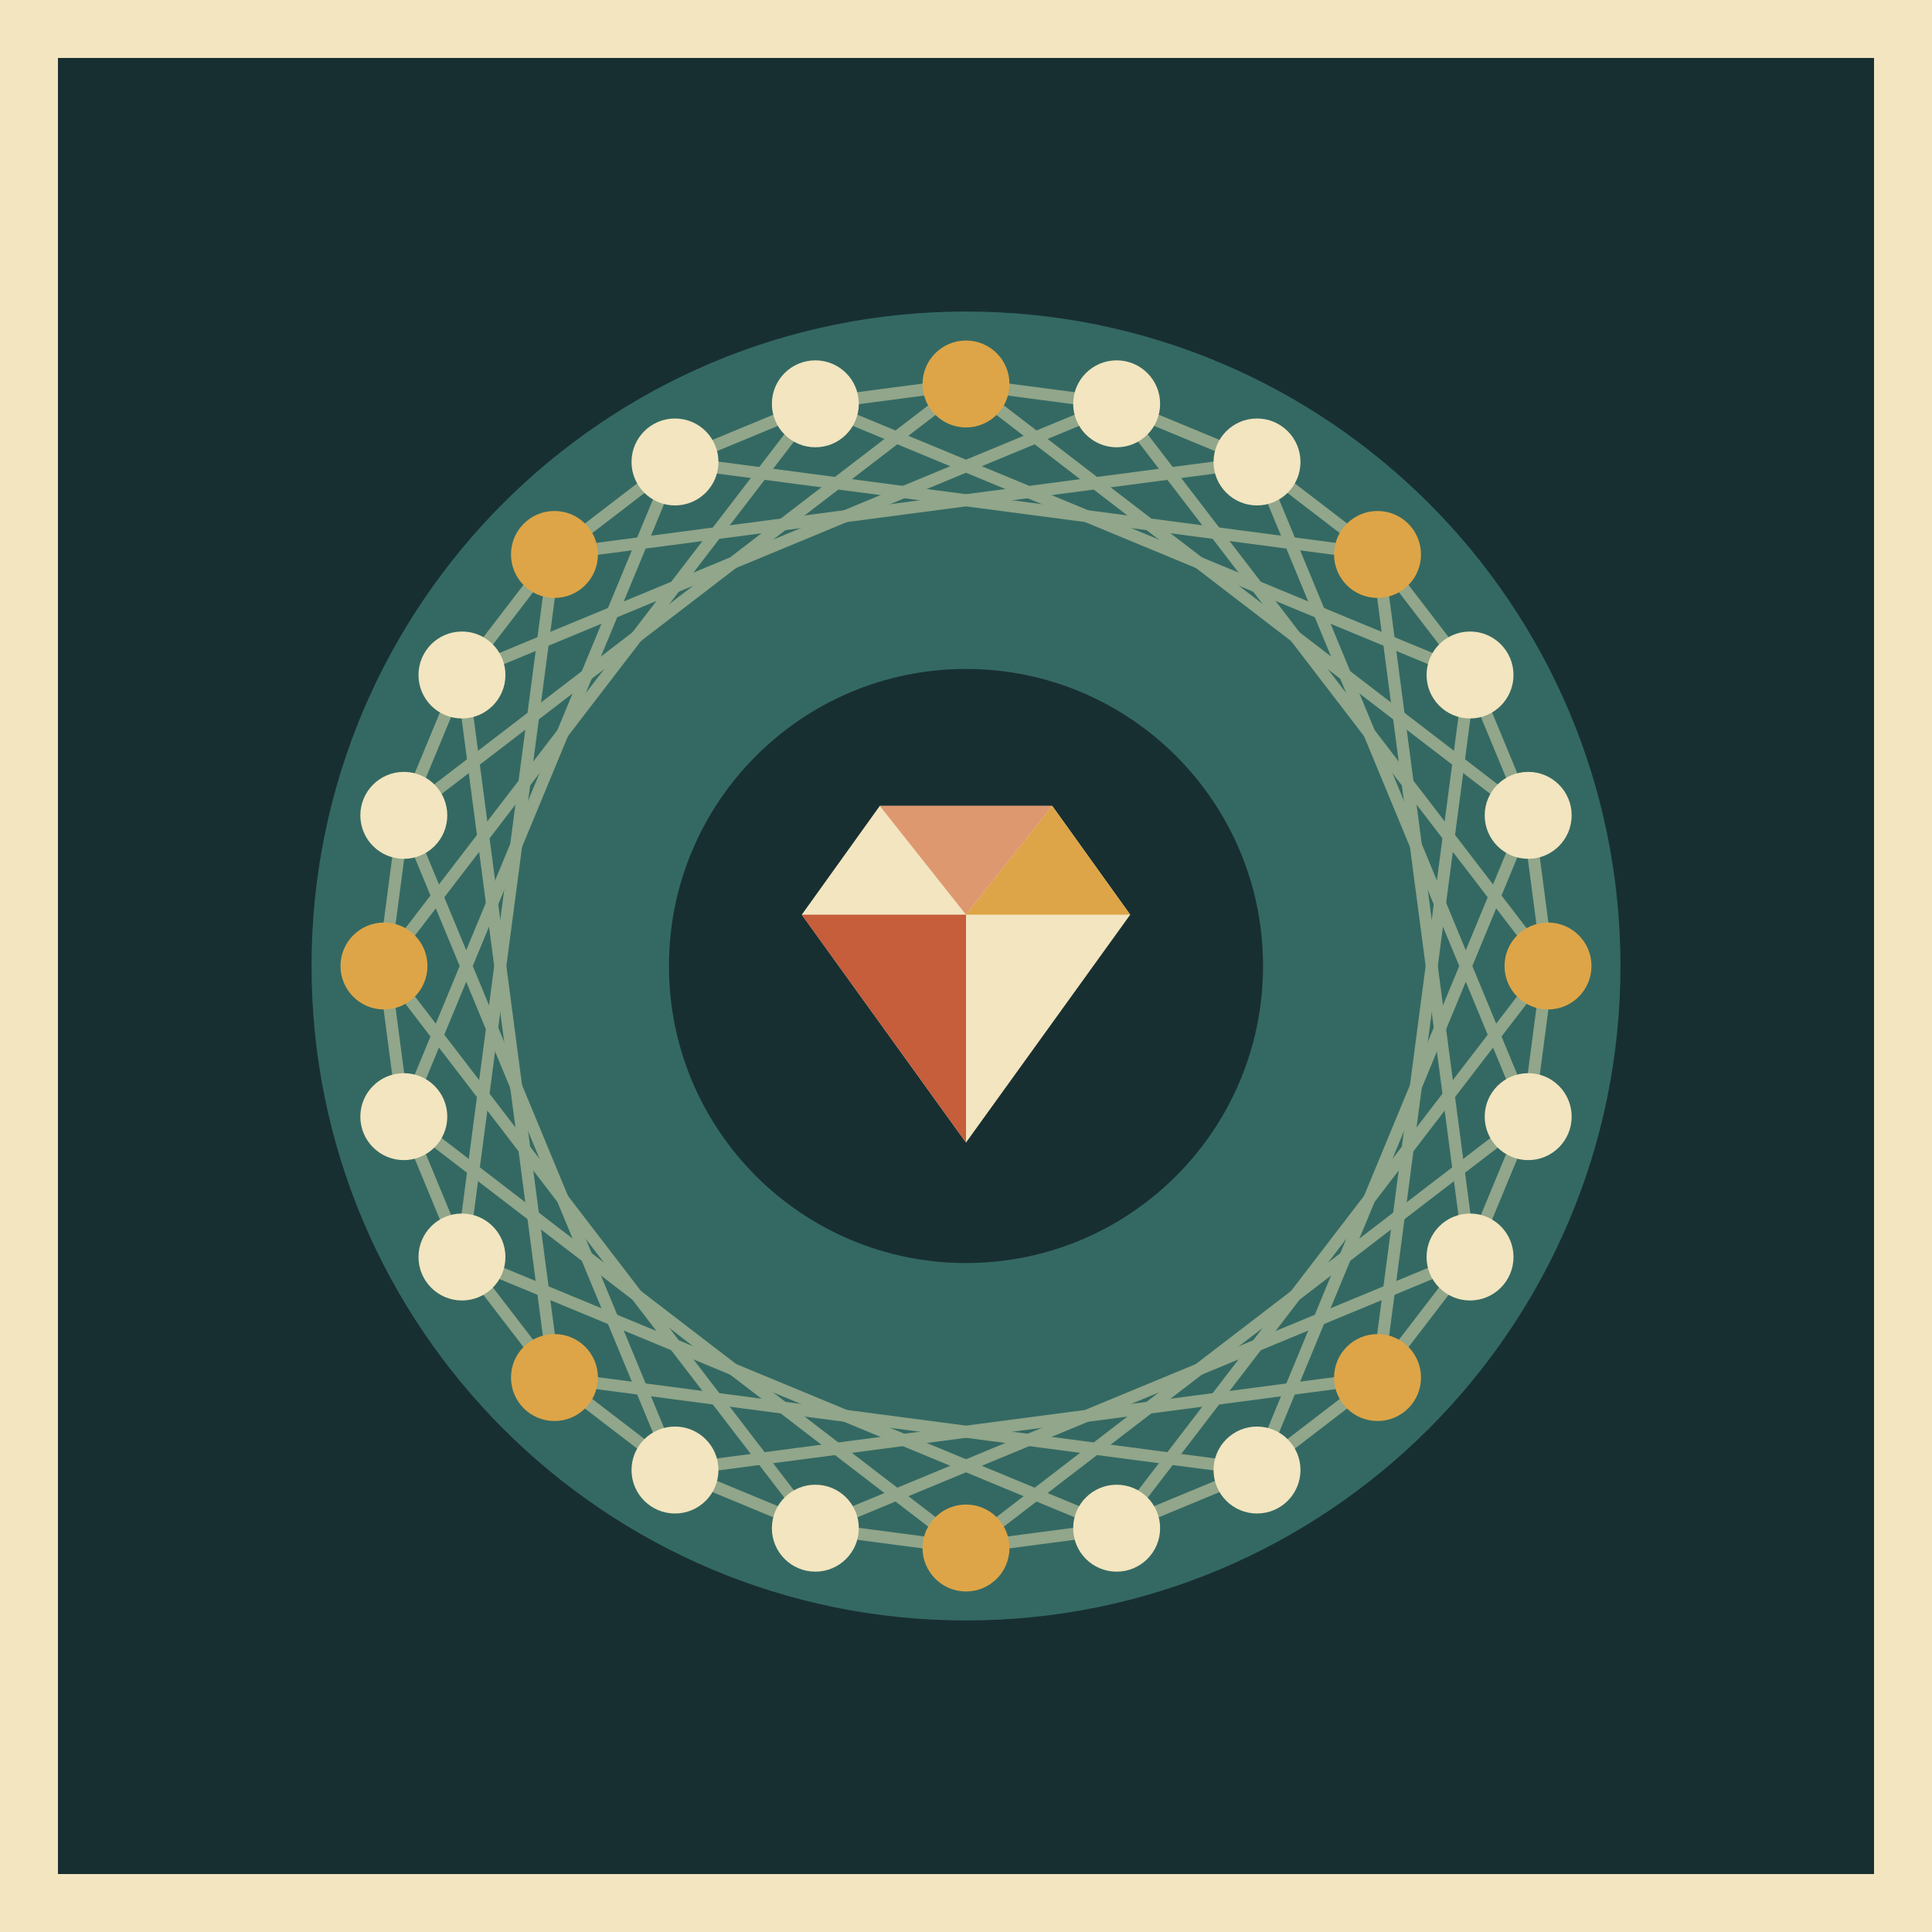
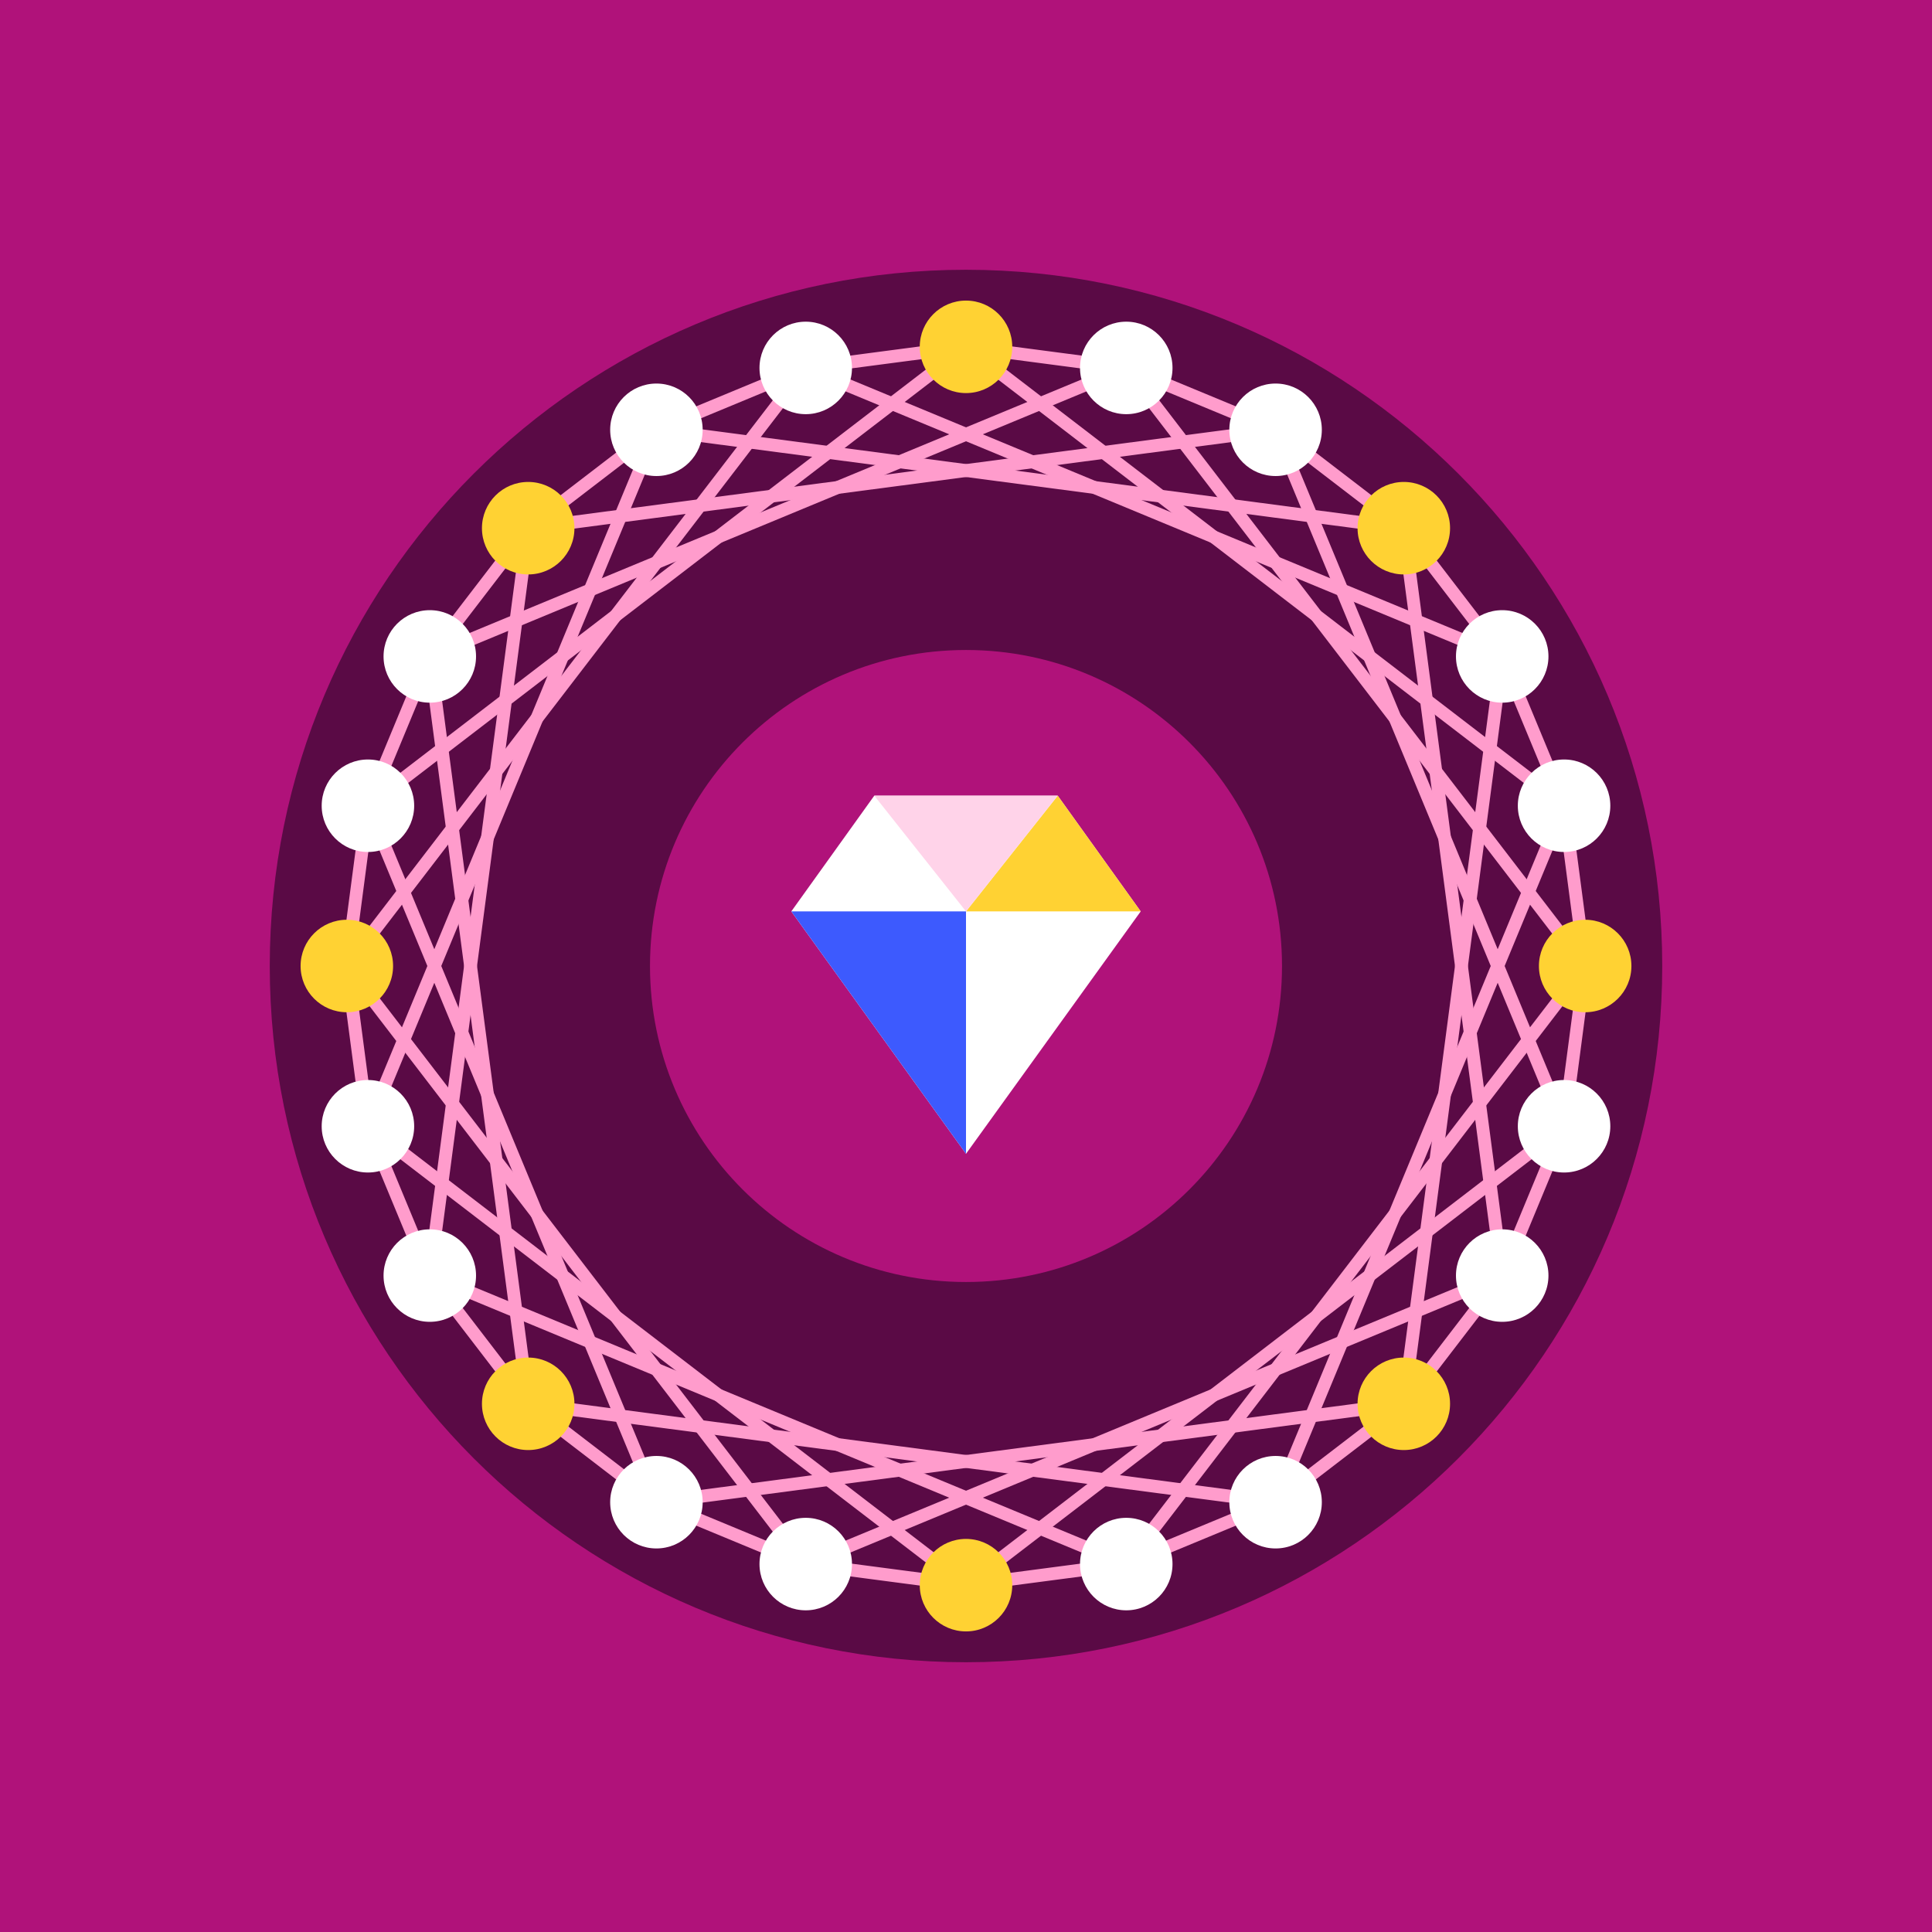
- <svg xmlns="http://www.w3.org/2000/svg" width="800" height="800" viewBox="0 0 800 800" role="img" aria-labelledby="title-patthana-full desc-patthana-full">
+ <svg xmlns="http://www.w3.org/2000/svg" width="800" height="800" viewBox="24 24 752 752" role="img" aria-labelledby="title-patthana-full desc-patthana-full">
  <defs>
    <clipPath id="crop-patthana-full">
      <rect x="24" y="24" width="752" height="752" />
    </clipPath>
  </defs>
-   <rect x="0" y="0" width="800" height="800" rx="0" fill="#F2E5BF" />
+   <rect x="0" y="0" width="800" height="800" rx="0" fill="#B0127A" />
  <g clip-path="url(#crop-patthana-full)">
-     <rect x="24" y="24" width="752" height="752" rx="0" fill="#182F32" />
-     <circle cx="400" cy="400" r="271" fill="#346963" />
-     <path d="M400.0 159.0L462.38 167.21" fill="none" stroke="#91A68A" stroke-width="5" stroke-linecap="round" stroke-linejoin="round" />
-     <path d="M400.0 159.0L632.79 337.62" fill="none" stroke="#91A68A" stroke-width="5" stroke-linecap="round" stroke-linejoin="round" />
-     <path d="M462.38 167.21L520.5 191.29" fill="none" stroke="#91A68A" stroke-width="5" stroke-linecap="round" stroke-linejoin="round" />
-     <path d="M462.38 167.21L641.0 400.0" fill="none" stroke="#91A68A" stroke-width="5" stroke-linecap="round" stroke-linejoin="round" />
-     <path d="M520.5 191.29L570.41 229.59" fill="none" stroke="#91A68A" stroke-width="5" stroke-linecap="round" stroke-linejoin="round" />
-     <path d="M520.5 191.29L632.79 462.38" fill="none" stroke="#91A68A" stroke-width="5" stroke-linecap="round" stroke-linejoin="round" />
-     <path d="M570.41 229.59L608.71 279.5" fill="none" stroke="#91A68A" stroke-width="5" stroke-linecap="round" stroke-linejoin="round" />
-     <path d="M570.41 229.59L608.71 520.5" fill="none" stroke="#91A68A" stroke-width="5" stroke-linecap="round" stroke-linejoin="round" />
-     <path d="M608.71 279.5L632.79 337.62" fill="none" stroke="#91A68A" stroke-width="5" stroke-linecap="round" stroke-linejoin="round" />
-     <path d="M608.71 279.5L570.41 570.41" fill="none" stroke="#91A68A" stroke-width="5" stroke-linecap="round" stroke-linejoin="round" />
-     <path d="M632.79 337.62L641.0 400.0" fill="none" stroke="#91A68A" stroke-width="5" stroke-linecap="round" stroke-linejoin="round" />
-     <path d="M632.79 337.62L520.5 608.71" fill="none" stroke="#91A68A" stroke-width="5" stroke-linecap="round" stroke-linejoin="round" />
-     <path d="M641.0 400.0L632.79 462.38" fill="none" stroke="#91A68A" stroke-width="5" stroke-linecap="round" stroke-linejoin="round" />
-     <path d="M641.0 400.0L462.38 632.79" fill="none" stroke="#91A68A" stroke-width="5" stroke-linecap="round" stroke-linejoin="round" />
-     <path d="M632.79 462.38L608.71 520.5" fill="none" stroke="#91A68A" stroke-width="5" stroke-linecap="round" stroke-linejoin="round" />
-     <path d="M632.79 462.38L400.0 641.0" fill="none" stroke="#91A68A" stroke-width="5" stroke-linecap="round" stroke-linejoin="round" />
-     <path d="M608.71 520.5L570.41 570.41" fill="none" stroke="#91A68A" stroke-width="5" stroke-linecap="round" stroke-linejoin="round" />
-     <path d="M608.71 520.5L337.62 632.79" fill="none" stroke="#91A68A" stroke-width="5" stroke-linecap="round" stroke-linejoin="round" />
-     <path d="M570.41 570.41L520.5 608.71" fill="none" stroke="#91A68A" stroke-width="5" stroke-linecap="round" stroke-linejoin="round" />
-     <path d="M570.41 570.41L279.5 608.71" fill="none" stroke="#91A68A" stroke-width="5" stroke-linecap="round" stroke-linejoin="round" />
-     <path d="M520.5 608.71L462.38 632.79" fill="none" stroke="#91A68A" stroke-width="5" stroke-linecap="round" stroke-linejoin="round" />
-     <path d="M520.5 608.71L229.59 570.41" fill="none" stroke="#91A68A" stroke-width="5" stroke-linecap="round" stroke-linejoin="round" />
-     <path d="M462.38 632.79L400.0 641.0" fill="none" stroke="#91A68A" stroke-width="5" stroke-linecap="round" stroke-linejoin="round" />
-     <path d="M462.38 632.79L191.29 520.5" fill="none" stroke="#91A68A" stroke-width="5" stroke-linecap="round" stroke-linejoin="round" />
-     <path d="M400.0 641.0L337.62 632.79" fill="none" stroke="#91A68A" stroke-width="5" stroke-linecap="round" stroke-linejoin="round" />
-     <path d="M400.0 641.0L167.21 462.38" fill="none" stroke="#91A68A" stroke-width="5" stroke-linecap="round" stroke-linejoin="round" />
-     <path d="M337.62 632.79L279.5 608.71" fill="none" stroke="#91A68A" stroke-width="5" stroke-linecap="round" stroke-linejoin="round" />
-     <path d="M337.62 632.79L159.0 400.0" fill="none" stroke="#91A68A" stroke-width="5" stroke-linecap="round" stroke-linejoin="round" />
-     <path d="M279.5 608.71L229.59 570.41" fill="none" stroke="#91A68A" stroke-width="5" stroke-linecap="round" stroke-linejoin="round" />
-     <path d="M279.5 608.71L167.21 337.62" fill="none" stroke="#91A68A" stroke-width="5" stroke-linecap="round" stroke-linejoin="round" />
-     <path d="M229.59 570.41L191.29 520.5" fill="none" stroke="#91A68A" stroke-width="5" stroke-linecap="round" stroke-linejoin="round" />
-     <path d="M229.59 570.41L191.29 279.5" fill="none" stroke="#91A68A" stroke-width="5" stroke-linecap="round" stroke-linejoin="round" />
-     <path d="M191.29 520.5L167.21 462.38" fill="none" stroke="#91A68A" stroke-width="5" stroke-linecap="round" stroke-linejoin="round" />
-     <path d="M191.29 520.5L229.59 229.59" fill="none" stroke="#91A68A" stroke-width="5" stroke-linecap="round" stroke-linejoin="round" />
-     <path d="M167.21 462.38L159.0 400.0" fill="none" stroke="#91A68A" stroke-width="5" stroke-linecap="round" stroke-linejoin="round" />
-     <path d="M167.21 462.38L279.5 191.29" fill="none" stroke="#91A68A" stroke-width="5" stroke-linecap="round" stroke-linejoin="round" />
-     <path d="M159.0 400.0L167.21 337.62" fill="none" stroke="#91A68A" stroke-width="5" stroke-linecap="round" stroke-linejoin="round" />
-     <path d="M159.0 400.0L337.62 167.21" fill="none" stroke="#91A68A" stroke-width="5" stroke-linecap="round" stroke-linejoin="round" />
-     <path d="M167.21 337.62L191.29 279.5" fill="none" stroke="#91A68A" stroke-width="5" stroke-linecap="round" stroke-linejoin="round" />
-     <path d="M167.21 337.62L400.0 159.0" fill="none" stroke="#91A68A" stroke-width="5" stroke-linecap="round" stroke-linejoin="round" />
-     <path d="M191.29 279.5L229.59 229.59" fill="none" stroke="#91A68A" stroke-width="5" stroke-linecap="round" stroke-linejoin="round" />
-     <path d="M191.29 279.5L462.38 167.21" fill="none" stroke="#91A68A" stroke-width="5" stroke-linecap="round" stroke-linejoin="round" />
-     <path d="M229.59 229.59L279.5 191.29" fill="none" stroke="#91A68A" stroke-width="5" stroke-linecap="round" stroke-linejoin="round" />
-     <path d="M229.59 229.59L520.5 191.29" fill="none" stroke="#91A68A" stroke-width="5" stroke-linecap="round" stroke-linejoin="round" />
-     <path d="M279.5 191.29L337.62 167.21" fill="none" stroke="#91A68A" stroke-width="5" stroke-linecap="round" stroke-linejoin="round" />
-     <path d="M279.5 191.29L570.41 229.59" fill="none" stroke="#91A68A" stroke-width="5" stroke-linecap="round" stroke-linejoin="round" />
-     <path d="M337.62 167.21L400.0 159.0" fill="none" stroke="#91A68A" stroke-width="5" stroke-linecap="round" stroke-linejoin="round" />
-     <path d="M337.62 167.21L608.71 279.5" fill="none" stroke="#91A68A" stroke-width="5" stroke-linecap="round" stroke-linejoin="round" />
-     <circle cx="400" cy="400" r="123" fill="#182F32" />
+     <rect x="24" y="24" width="752" height="752" rx="0" fill="#B0127A" />
+     <circle cx="400" cy="400" r="271" fill="#5A0A45" />
+     <path d="M400.0 159.0L462.38 167.21" fill="none" stroke="#FF9CCC" stroke-width="5" stroke-linecap="round" stroke-linejoin="round" />
+     <path d="M400.0 159.0L632.79 337.62" fill="none" stroke="#FF9CCC" stroke-width="5" stroke-linecap="round" stroke-linejoin="round" />
+     <path d="M462.38 167.21L520.5 191.29" fill="none" stroke="#FF9CCC" stroke-width="5" stroke-linecap="round" stroke-linejoin="round" />
+     <path d="M462.38 167.21L641.0 400.0" fill="none" stroke="#FF9CCC" stroke-width="5" stroke-linecap="round" stroke-linejoin="round" />
+     <path d="M520.5 191.29L570.41 229.59" fill="none" stroke="#FF9CCC" stroke-width="5" stroke-linecap="round" stroke-linejoin="round" />
+     <path d="M520.5 191.29L632.79 462.38" fill="none" stroke="#FF9CCC" stroke-width="5" stroke-linecap="round" stroke-linejoin="round" />
+     <path d="M570.41 229.59L608.71 279.5" fill="none" stroke="#FF9CCC" stroke-width="5" stroke-linecap="round" stroke-linejoin="round" />
+     <path d="M570.41 229.59L608.71 520.5" fill="none" stroke="#FF9CCC" stroke-width="5" stroke-linecap="round" stroke-linejoin="round" />
+     <path d="M608.71 279.5L632.79 337.62" fill="none" stroke="#FF9CCC" stroke-width="5" stroke-linecap="round" stroke-linejoin="round" />
+     <path d="M608.71 279.5L570.41 570.41" fill="none" stroke="#FF9CCC" stroke-width="5" stroke-linecap="round" stroke-linejoin="round" />
+     <path d="M632.79 337.62L641.0 400.0" fill="none" stroke="#FF9CCC" stroke-width="5" stroke-linecap="round" stroke-linejoin="round" />
+     <path d="M632.79 337.62L520.5 608.71" fill="none" stroke="#FF9CCC" stroke-width="5" stroke-linecap="round" stroke-linejoin="round" />
+     <path d="M641.0 400.0L632.79 462.38" fill="none" stroke="#FF9CCC" stroke-width="5" stroke-linecap="round" stroke-linejoin="round" />
+     <path d="M641.0 400.0L462.38 632.79" fill="none" stroke="#FF9CCC" stroke-width="5" stroke-linecap="round" stroke-linejoin="round" />
+     <path d="M632.79 462.38L608.71 520.5" fill="none" stroke="#FF9CCC" stroke-width="5" stroke-linecap="round" stroke-linejoin="round" />
+     <path d="M632.79 462.38L400.0 641.0" fill="none" stroke="#FF9CCC" stroke-width="5" stroke-linecap="round" stroke-linejoin="round" />
+     <path d="M608.71 520.5L570.41 570.41" fill="none" stroke="#FF9CCC" stroke-width="5" stroke-linecap="round" stroke-linejoin="round" />
+     <path d="M608.71 520.5L337.62 632.79" fill="none" stroke="#FF9CCC" stroke-width="5" stroke-linecap="round" stroke-linejoin="round" />
+     <path d="M570.41 570.41L520.5 608.71" fill="none" stroke="#FF9CCC" stroke-width="5" stroke-linecap="round" stroke-linejoin="round" />
+     <path d="M570.41 570.41L279.5 608.71" fill="none" stroke="#FF9CCC" stroke-width="5" stroke-linecap="round" stroke-linejoin="round" />
+     <path d="M520.5 608.71L462.38 632.79" fill="none" stroke="#FF9CCC" stroke-width="5" stroke-linecap="round" stroke-linejoin="round" />
+     <path d="M520.5 608.71L229.59 570.41" fill="none" stroke="#FF9CCC" stroke-width="5" stroke-linecap="round" stroke-linejoin="round" />
+     <path d="M462.38 632.79L400.0 641.0" fill="none" stroke="#FF9CCC" stroke-width="5" stroke-linecap="round" stroke-linejoin="round" />
+     <path d="M462.38 632.79L191.29 520.5" fill="none" stroke="#FF9CCC" stroke-width="5" stroke-linecap="round" stroke-linejoin="round" />
+     <path d="M400.0 641.0L337.62 632.79" fill="none" stroke="#FF9CCC" stroke-width="5" stroke-linecap="round" stroke-linejoin="round" />
+     <path d="M400.0 641.0L167.21 462.38" fill="none" stroke="#FF9CCC" stroke-width="5" stroke-linecap="round" stroke-linejoin="round" />
+     <path d="M337.62 632.79L279.5 608.71" fill="none" stroke="#FF9CCC" stroke-width="5" stroke-linecap="round" stroke-linejoin="round" />
+     <path d="M337.62 632.79L159.0 400.0" fill="none" stroke="#FF9CCC" stroke-width="5" stroke-linecap="round" stroke-linejoin="round" />
+     <path d="M279.5 608.71L229.59 570.41" fill="none" stroke="#FF9CCC" stroke-width="5" stroke-linecap="round" stroke-linejoin="round" />
+     <path d="M279.5 608.71L167.21 337.62" fill="none" stroke="#FF9CCC" stroke-width="5" stroke-linecap="round" stroke-linejoin="round" />
+     <path d="M229.59 570.41L191.29 520.5" fill="none" stroke="#FF9CCC" stroke-width="5" stroke-linecap="round" stroke-linejoin="round" />
+     <path d="M229.59 570.41L191.29 279.5" fill="none" stroke="#FF9CCC" stroke-width="5" stroke-linecap="round" stroke-linejoin="round" />
+     <path d="M191.29 520.5L167.21 462.38" fill="none" stroke="#FF9CCC" stroke-width="5" stroke-linecap="round" stroke-linejoin="round" />
+     <path d="M191.29 520.5L229.59 229.59" fill="none" stroke="#FF9CCC" stroke-width="5" stroke-linecap="round" stroke-linejoin="round" />
+     <path d="M167.21 462.38L159.0 400.0" fill="none" stroke="#FF9CCC" stroke-width="5" stroke-linecap="round" stroke-linejoin="round" />
+     <path d="M167.21 462.38L279.5 191.29" fill="none" stroke="#FF9CCC" stroke-width="5" stroke-linecap="round" stroke-linejoin="round" />
+     <path d="M159.0 400.0L167.21 337.62" fill="none" stroke="#FF9CCC" stroke-width="5" stroke-linecap="round" stroke-linejoin="round" />
+     <path d="M159.0 400.0L337.62 167.21" fill="none" stroke="#FF9CCC" stroke-width="5" stroke-linecap="round" stroke-linejoin="round" />
+     <path d="M167.21 337.62L191.29 279.5" fill="none" stroke="#FF9CCC" stroke-width="5" stroke-linecap="round" stroke-linejoin="round" />
+     <path d="M167.21 337.62L400.0 159.0" fill="none" stroke="#FF9CCC" stroke-width="5" stroke-linecap="round" stroke-linejoin="round" />
+     <path d="M191.29 279.5L229.59 229.59" fill="none" stroke="#FF9CCC" stroke-width="5" stroke-linecap="round" stroke-linejoin="round" />
+     <path d="M191.29 279.5L462.38 167.21" fill="none" stroke="#FF9CCC" stroke-width="5" stroke-linecap="round" stroke-linejoin="round" />
+     <path d="M229.59 229.59L279.5 191.29" fill="none" stroke="#FF9CCC" stroke-width="5" stroke-linecap="round" stroke-linejoin="round" />
+     <path d="M229.59 229.59L520.5 191.29" fill="none" stroke="#FF9CCC" stroke-width="5" stroke-linecap="round" stroke-linejoin="round" />
+     <path d="M279.5 191.29L337.62 167.21" fill="none" stroke="#FF9CCC" stroke-width="5" stroke-linecap="round" stroke-linejoin="round" />
+     <path d="M279.5 191.29L570.41 229.59" fill="none" stroke="#FF9CCC" stroke-width="5" stroke-linecap="round" stroke-linejoin="round" />
+     <path d="M337.62 167.21L400.0 159.0" fill="none" stroke="#FF9CCC" stroke-width="5" stroke-linecap="round" stroke-linejoin="round" />
+     <path d="M337.62 167.21L608.71 279.5" fill="none" stroke="#FF9CCC" stroke-width="5" stroke-linecap="round" stroke-linejoin="round" />
+     <circle cx="400" cy="400" r="123" fill="#B0127A" />
    <g transform="translate(400 400) scale(0.85)">
-       <polygon points="-80,-25 -42,-78 42,-78 80,-25 0,86" fill="#F2E5BF" />
-       <polygon points="-80,-25 0,-25 0,86" fill="#C65D3B" />
-       <polygon points="42,-78 0,-25 80,-25" fill="#DDA547" />
-       <polygon points="-42,-78 0,-25 42,-78" fill="#DE9870" />
+       <polygon points="-80,-25 -42,-78 42,-78 80,-25 0,86" fill="#FFFFFF" />
+       <polygon points="-80,-25 0,-25 0,86" fill="#3D5AFE" />
+       <polygon points="42,-78 0,-25 80,-25" fill="#FFD233" />
+       <polygon points="-42,-78 0,-25 42,-78" fill="#FFD3E9" />
    </g>
-     <circle cx="400.0" cy="159.0" r="18" fill="#DDA547" />
-     <circle cx="462.38" cy="167.21" r="18" fill="#F2E5BF" />
-     <circle cx="520.5" cy="191.29" r="18" fill="#F2E5BF" />
-     <circle cx="570.41" cy="229.59" r="18" fill="#DDA547" />
-     <circle cx="608.71" cy="279.5" r="18" fill="#F2E5BF" />
-     <circle cx="632.79" cy="337.62" r="18" fill="#F2E5BF" />
-     <circle cx="641.0" cy="400.0" r="18" fill="#DDA547" />
-     <circle cx="632.79" cy="462.38" r="18" fill="#F2E5BF" />
-     <circle cx="608.71" cy="520.5" r="18" fill="#F2E5BF" />
-     <circle cx="570.41" cy="570.41" r="18" fill="#DDA547" />
-     <circle cx="520.5" cy="608.71" r="18" fill="#F2E5BF" />
-     <circle cx="462.38" cy="632.79" r="18" fill="#F2E5BF" />
-     <circle cx="400.0" cy="641.0" r="18" fill="#DDA547" />
-     <circle cx="337.62" cy="632.79" r="18" fill="#F2E5BF" />
-     <circle cx="279.5" cy="608.71" r="18" fill="#F2E5BF" />
-     <circle cx="229.59" cy="570.41" r="18" fill="#DDA547" />
-     <circle cx="191.29" cy="520.5" r="18" fill="#F2E5BF" />
-     <circle cx="167.21" cy="462.38" r="18" fill="#F2E5BF" />
-     <circle cx="159.0" cy="400.0" r="18" fill="#DDA547" />
-     <circle cx="167.21" cy="337.62" r="18" fill="#F2E5BF" />
-     <circle cx="191.29" cy="279.5" r="18" fill="#F2E5BF" />
-     <circle cx="229.59" cy="229.59" r="18" fill="#DDA547" />
-     <circle cx="279.5" cy="191.29" r="18" fill="#F2E5BF" />
-     <circle cx="337.62" cy="167.21" r="18" fill="#F2E5BF" />
+     <circle cx="400.0" cy="159.0" r="18" fill="#FFD233" />
+     <circle cx="462.38" cy="167.21" r="18" fill="#FFFFFF" />
+     <circle cx="520.5" cy="191.29" r="18" fill="#FFFFFF" />
+     <circle cx="570.41" cy="229.59" r="18" fill="#FFD233" />
+     <circle cx="608.71" cy="279.5" r="18" fill="#FFFFFF" />
+     <circle cx="632.79" cy="337.62" r="18" fill="#FFFFFF" />
+     <circle cx="641.0" cy="400.0" r="18" fill="#FFD233" />
+     <circle cx="632.79" cy="462.38" r="18" fill="#FFFFFF" />
+     <circle cx="608.71" cy="520.5" r="18" fill="#FFFFFF" />
+     <circle cx="570.41" cy="570.41" r="18" fill="#FFD233" />
+     <circle cx="520.5" cy="608.71" r="18" fill="#FFFFFF" />
+     <circle cx="462.38" cy="632.79" r="18" fill="#FFFFFF" />
+     <circle cx="400.0" cy="641.0" r="18" fill="#FFD233" />
+     <circle cx="337.62" cy="632.79" r="18" fill="#FFFFFF" />
+     <circle cx="279.5" cy="608.71" r="18" fill="#FFFFFF" />
+     <circle cx="229.59" cy="570.41" r="18" fill="#FFD233" />
+     <circle cx="191.29" cy="520.5" r="18" fill="#FFFFFF" />
+     <circle cx="167.21" cy="462.38" r="18" fill="#FFFFFF" />
+     <circle cx="159.0" cy="400.0" r="18" fill="#FFD233" />
+     <circle cx="167.21" cy="337.62" r="18" fill="#FFFFFF" />
+     <circle cx="191.29" cy="279.5" r="18" fill="#FFFFFF" />
+     <circle cx="229.59" cy="229.59" r="18" fill="#FFD233" />
+     <circle cx="279.5" cy="191.29" r="18" fill="#FFFFFF" />
+     <circle cx="337.62" cy="167.21" r="18" fill="#FFFFFF" />
  </g>
</svg>
